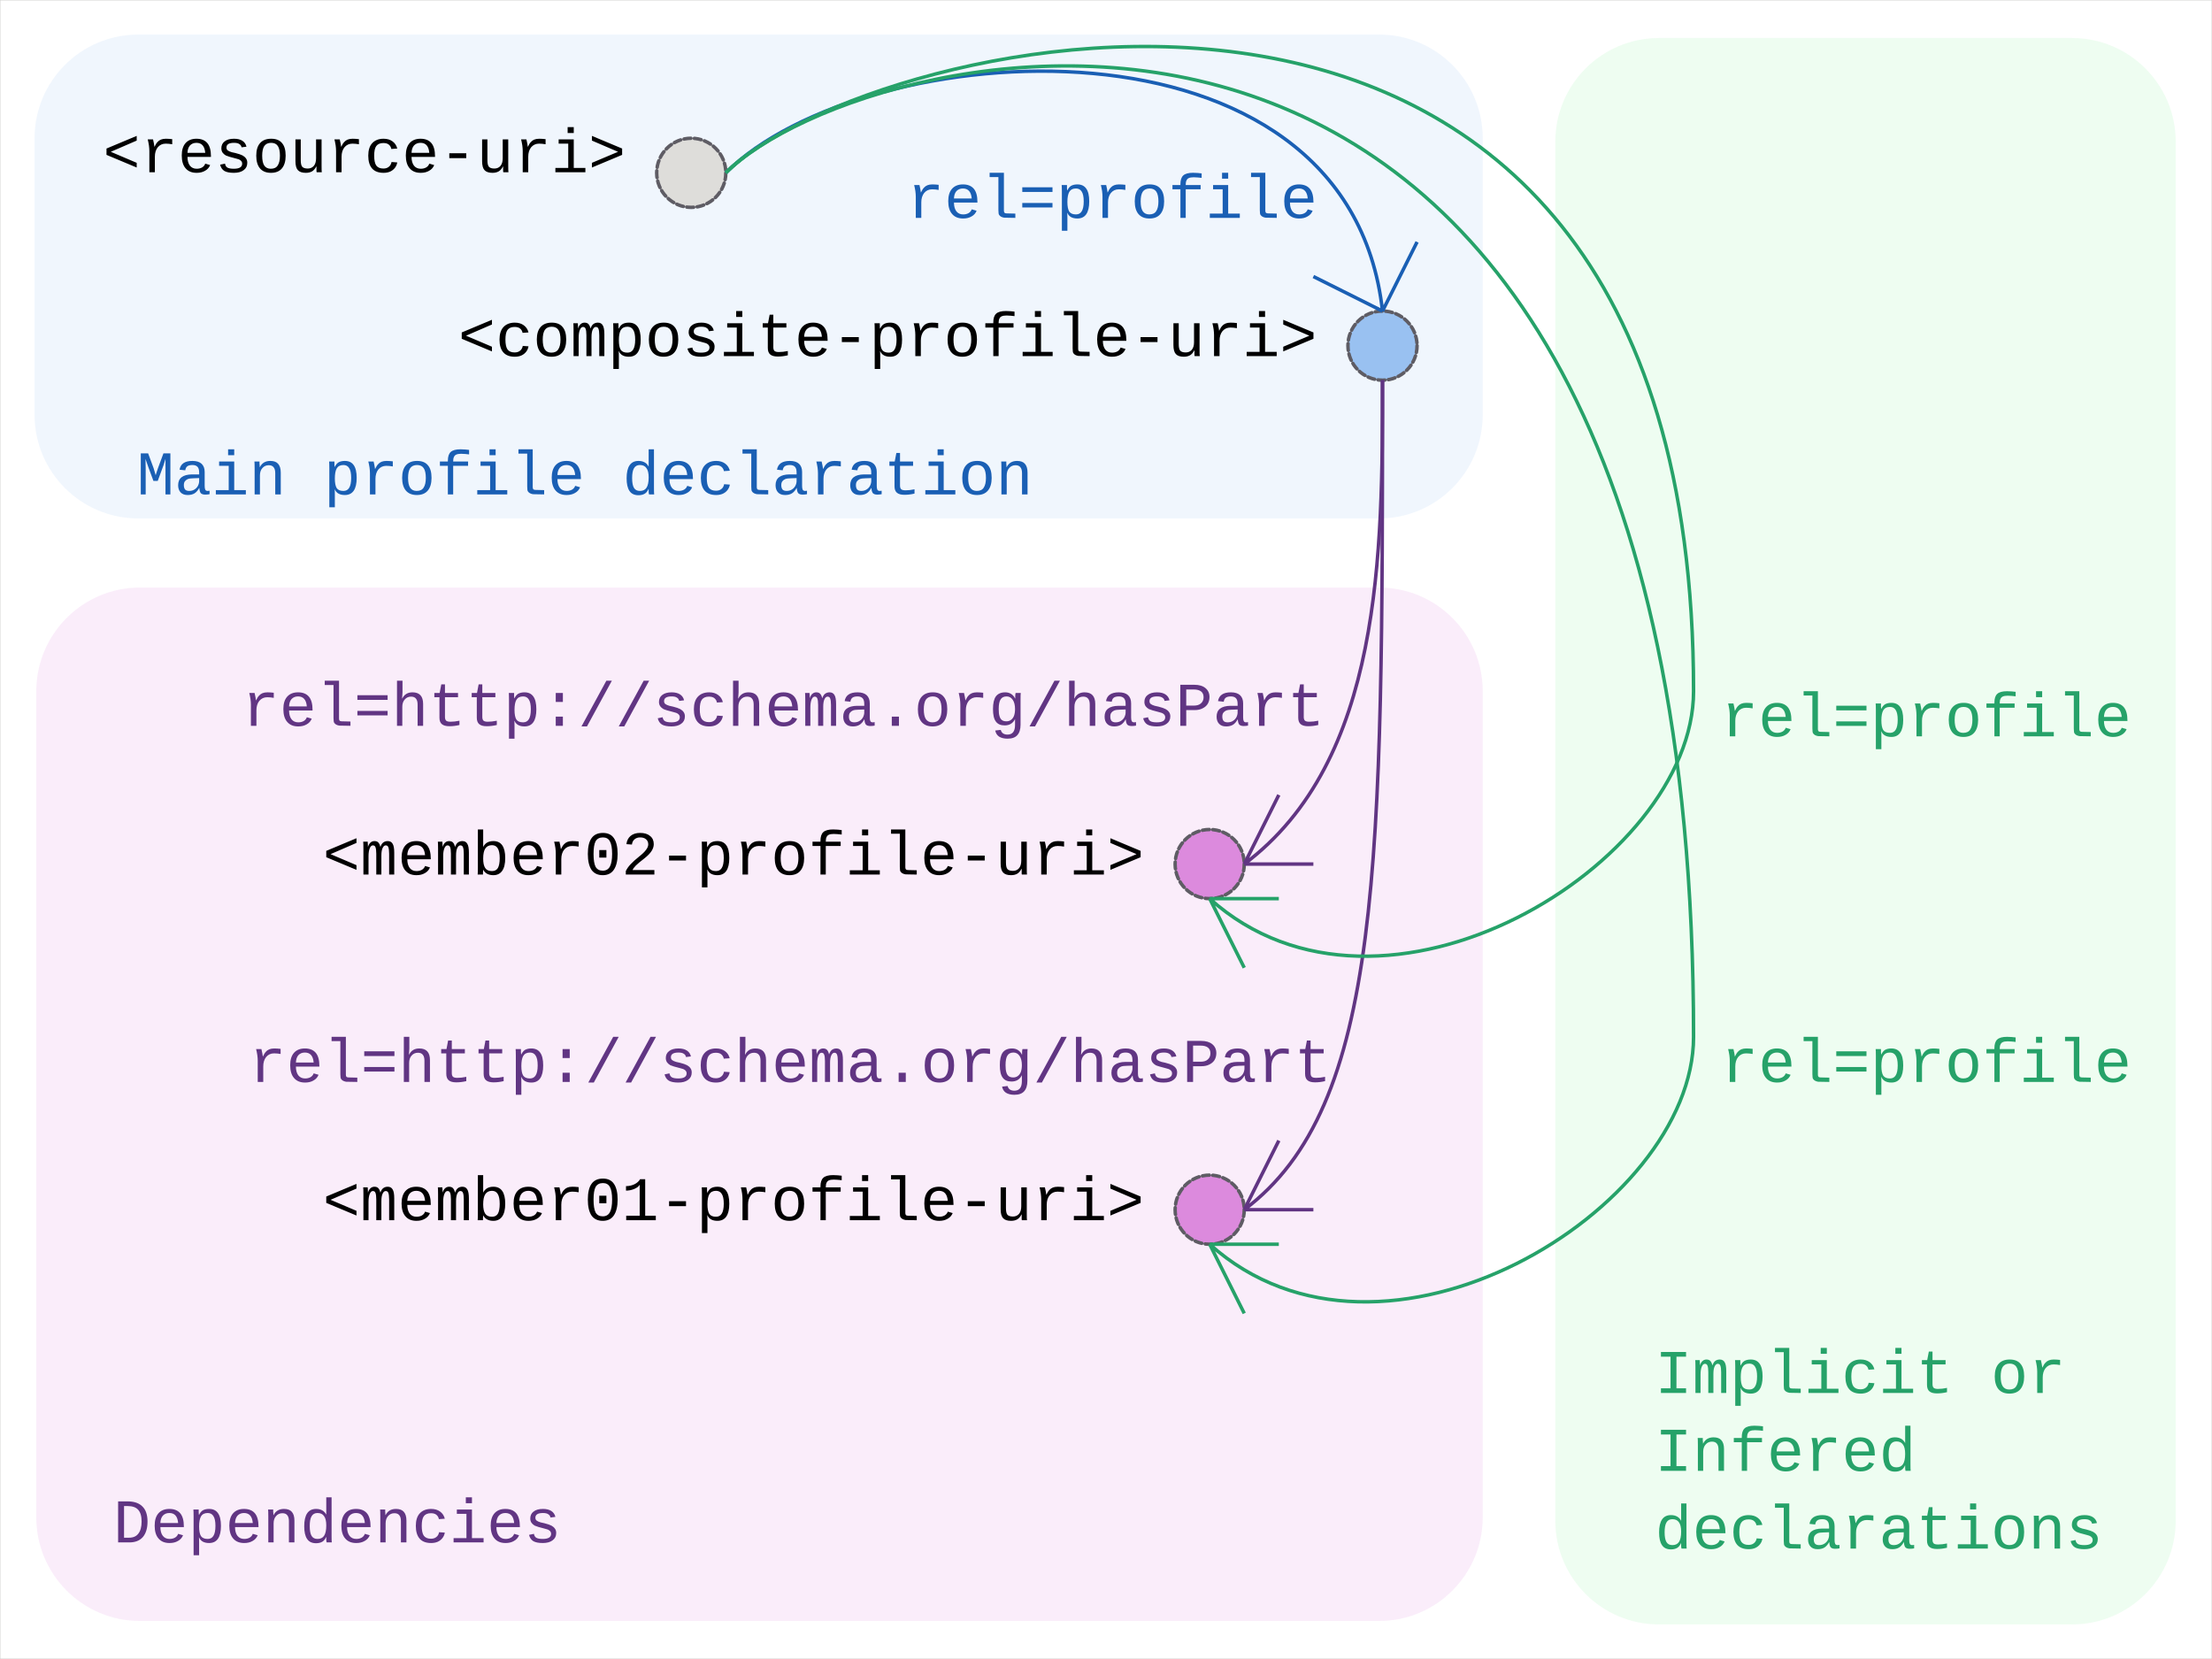
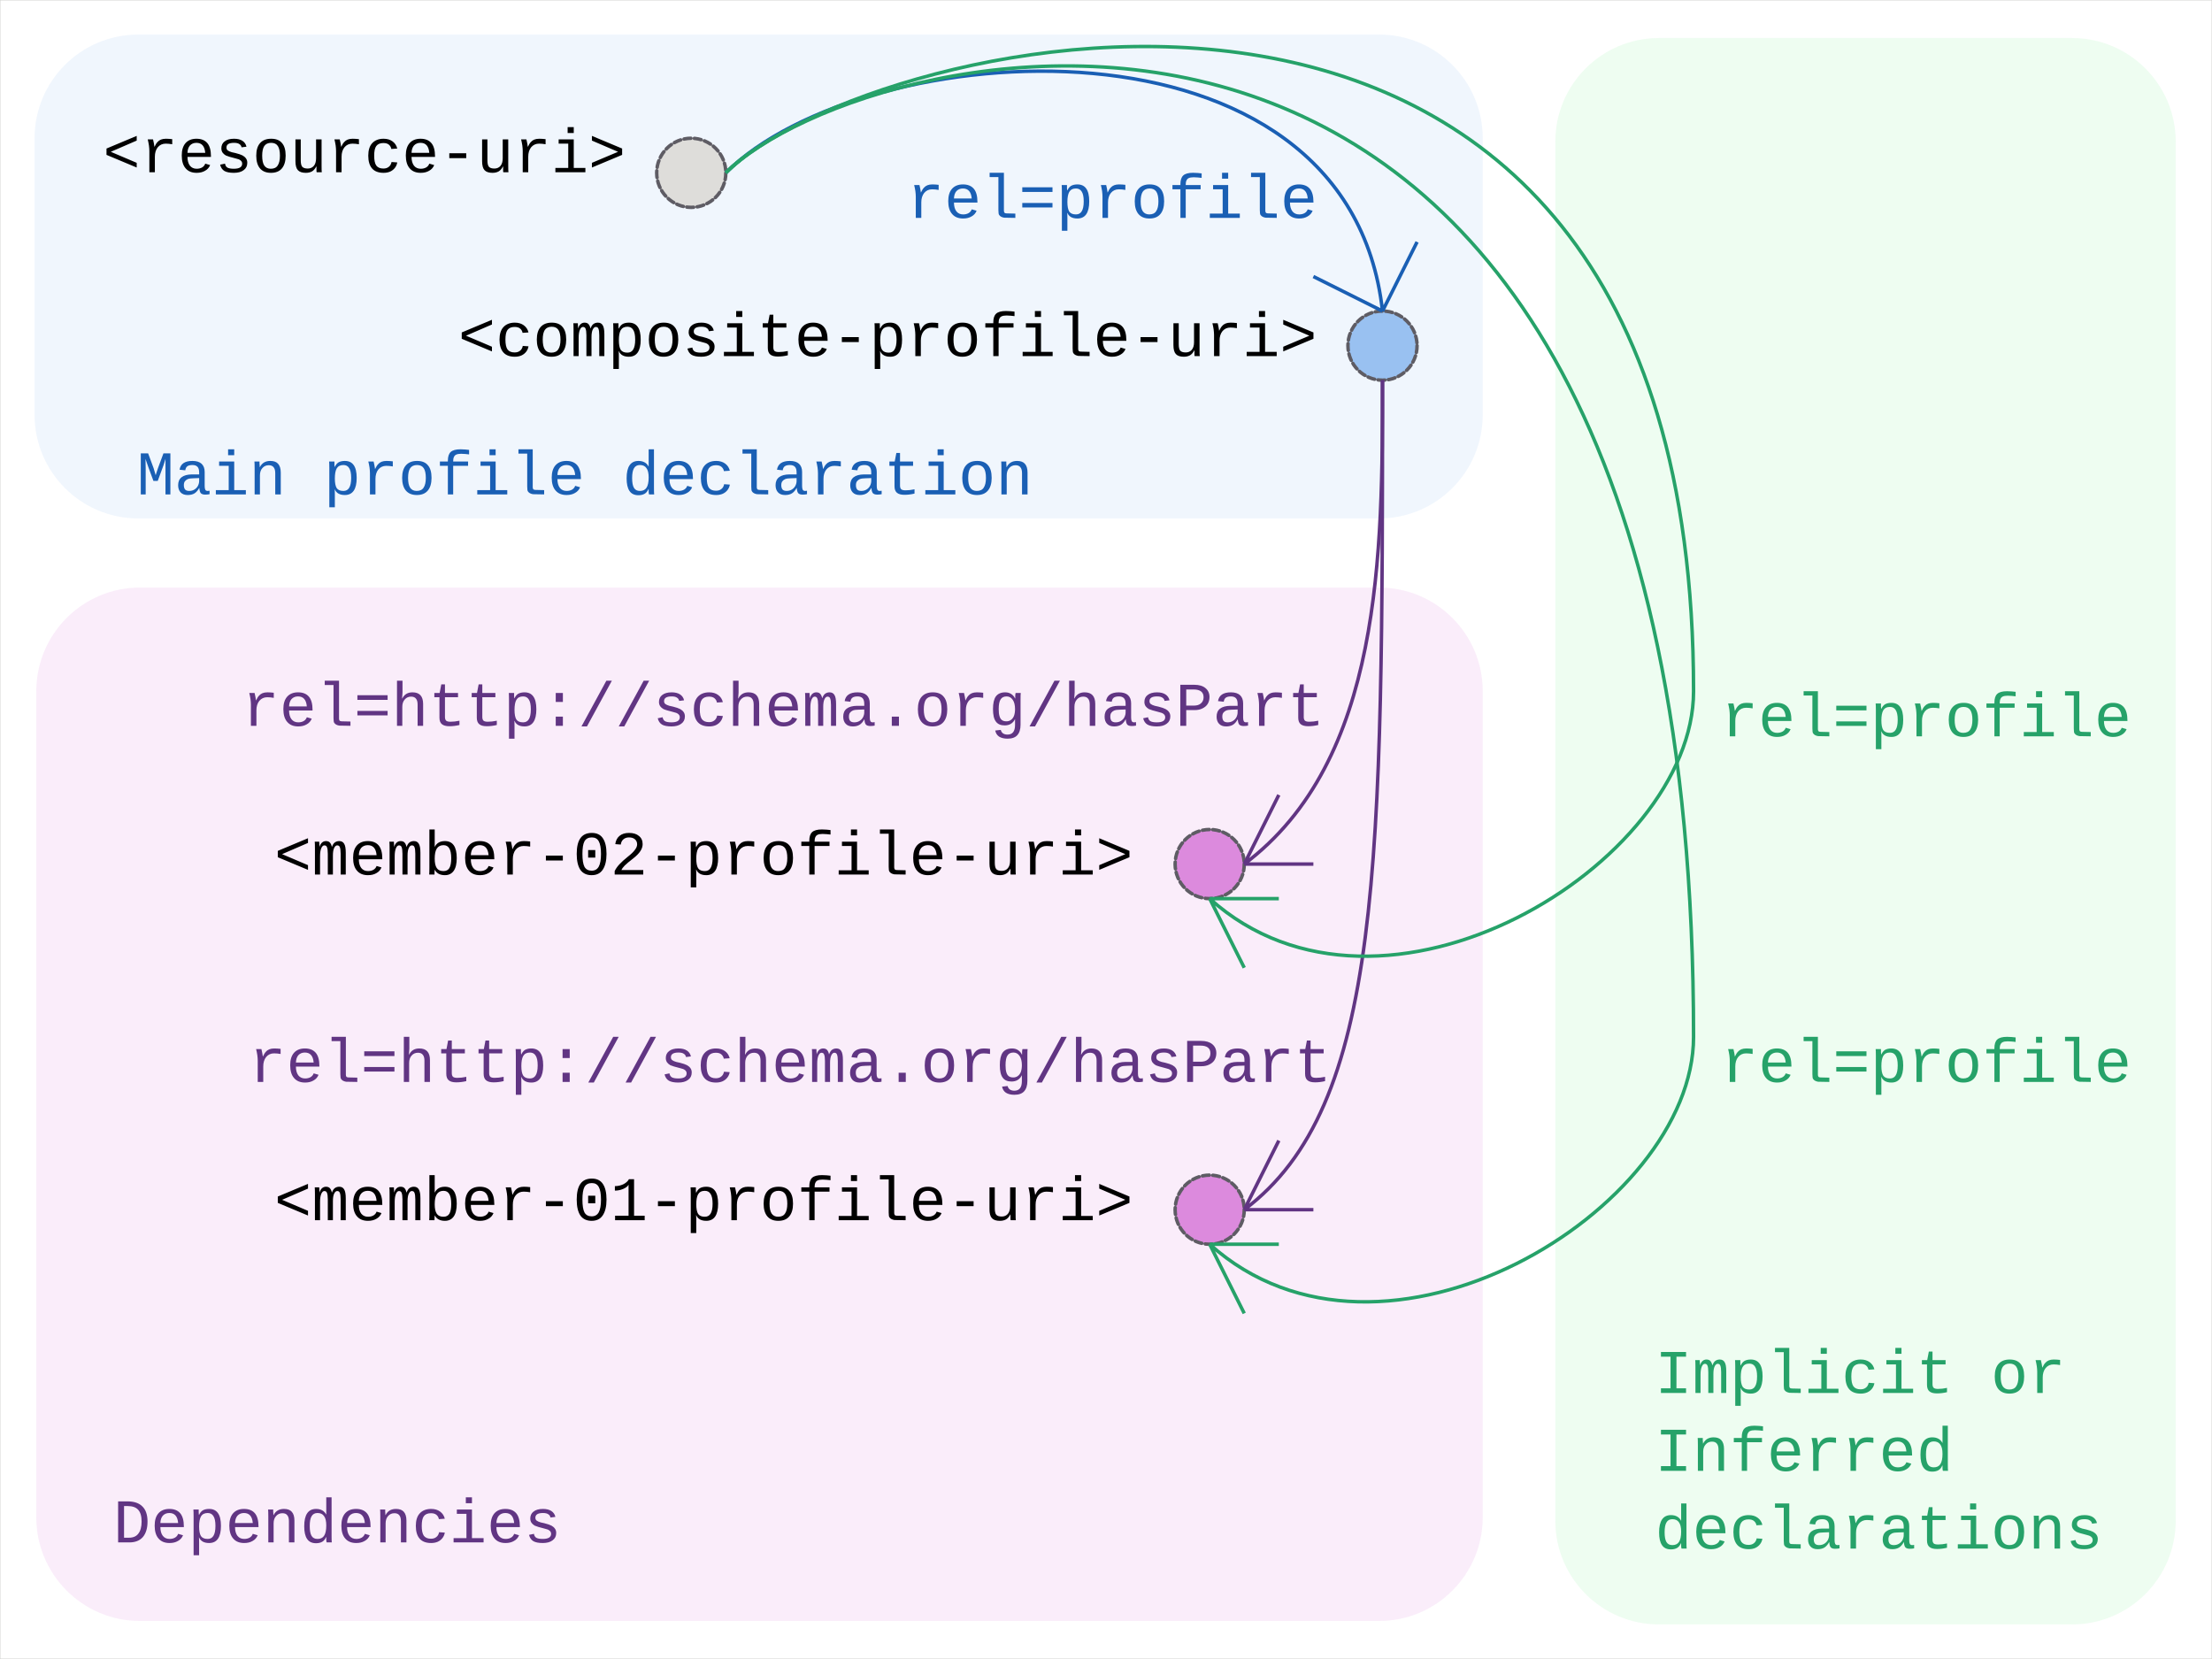
<svg xmlns="http://www.w3.org/2000/svg" width="640" height="480" viewBox="0 0 169.333 127" version="1.1" id="svg982">
  <defs id="defs979">
    <clipPath clipPathUnits="userSpaceOnUse" id="clipPath3602">
      <g id="g3606">
        <path d="M 0,0 H 800 V 600 H 0 Z" clip-rule="nonzero" id="path3604" />
      </g>
    </clipPath>
  </defs>
  <g id="layer1">
    <rect style="fill:#dc8add;fill-opacity:0.15;stroke:none;stroke-width:0.529;stroke-linecap:round;stroke-linejoin:round;stroke-dasharray:0.529, 1.587;stroke-dashoffset:0" id="rect1625" width="110.728" height="79.11" x="2.778" y="44.979" rx="7.937" ry="7.938" />
    <text xml:space="preserve" style="font-size:4.763px;line-height:1.25;font-family:'Liberation Mono';-inkscape-font-specification:'Liberation Mono';fill:#613583;stroke-width:0.265" x="19.044" y="82.826" id="text1">
      <tspan id="tspan1" style="font-size:4.763px;fill:#613583;fill-opacity:1;stroke-width:0.265" x="19.044" y="82.826">rel=http://schema.org/hasPart</tspan>
    </text>
    <rect style="fill:#8ff0a4;fill-opacity:0.15;stroke:none;stroke-width:0.529;stroke-linecap:round;stroke-linejoin:round;stroke-dasharray:0.529, 1.587;stroke-dashoffset:0" id="rect1631" width="47.493" height="121.444" x="119.062" y="2.91" rx="7.937" ry="7.938" />
    <rect style="fill:#99c1f1;fill-opacity:0.15;stroke:none;stroke-width:0.529;stroke-linecap:round;stroke-linejoin:round;stroke-dasharray:0.529, 1.587;stroke-dashoffset:0" id="rect1013" width="110.86" height="37.042" x="2.646" y="2.646" rx="7.937" ry="7.938" />
    <rect style="opacity:0.458;fill:none;stroke:#888a85;stroke-width:0.026;stroke-linecap:round;stroke-linejoin:round" id="rect6783" width="169.307" height="126.974" x="0.013" y="0.013" ry="1.2715655e-06" rx="1.2715655e-06" />
    <text xml:space="preserve" style="font-size:4.763px;line-height:1.25;font-family:'Liberation Mono';-inkscape-font-specification:'Liberation Mono';fill:#1a5fb4;stroke-width:0.265" x="69.418" y="16.68" id="text21396">
      <tspan id="tspan21394" style="font-size:4.763px;fill:#1a5fb4;fill-opacity:1;stroke-width:0.265" x="69.418" y="16.68">rel=profile</tspan>
    </text>
    <circle style="fill:#deddda;stroke:#5e5c64;stroke-width:0.265;stroke-linecap:round;stroke-linejoin:round;stroke-dasharray:0.529, 0.265" id="path845" cx="52.917" cy="13.229" r="2.646" />
    <circle style="fill:#99c1f1;stroke:#5e5c64;stroke-width:0.265;stroke-linecap:round;stroke-linejoin:round;stroke-dasharray:0.529, 0.265" id="circle847" cx="105.833" cy="26.458" r="2.646" />
    <text xml:space="preserve" style="font-size:4.763px;line-height:1.25;font-family:'Liberation Mono';-inkscape-font-specification:'Liberation Mono';stroke-width:0.265" x="7.888" y="13.183" id="text916">
      <tspan id="tspan914" style="font-size:4.763px;fill:#000000;fill-opacity:1;stroke-width:0.265" x="7.888" y="13.183">&lt;resource-uri&gt;</tspan>
    </text>
    <text xml:space="preserve" style="font-size:4.763px;line-height:1.25;font-family:'Liberation Mono';-inkscape-font-specification:'Liberation Mono';stroke-width:0.265" x="35.083" y="27.263" id="text920">
      <tspan id="tspan918" style="font-size:4.763px;fill:#000000;fill-opacity:1;stroke-width:0.265" x="35.083" y="27.263">&lt;composite-profile-uri&gt;</tspan>
    </text>
    <path id="path924" style="fill:none;stroke:#1a5fb4;stroke-width:0.265px;stroke-linecap:butt;stroke-linejoin:miter;stroke-opacity:1" d="m 100.542,21.167 5.292,2.646 m 2.646,-5.292 -2.646,5.292 M 55.563,13.229 C 66.146,2.646 103.187,-9e-7 105.833,23.812" />
    <text xml:space="preserve" style="font-size:4.763px;line-height:1.25;font-family:'Liberation Mono';-inkscape-font-specification:'Liberation Mono';fill:#613583;stroke-width:0.265" x="8.668" y="118.074" id="text1629">
      <tspan id="tspan1627" style="font-size:4.763px;fill:#613583;stroke:none;stroke-width:0.265" x="8.668" y="118.074">Dependencies</tspan>
    </text>
    <text xml:space="preserve" style="font-size:4.763px;line-height:1.25;font-family:'Liberation Mono';-inkscape-font-specification:'Liberation Mono';fill:#26a269;stroke-width:0.265" x="126.679" y="106.638" id="text1635">
      <tspan id="tspan1633" style="font-size:4.763px;fill:#26a269;stroke:none;stroke-width:0.265" x="126.679" y="106.638">Implicit or</tspan>
-       <tspan style="font-size:4.763px;fill:#26a269;stroke:none;stroke-width:0.265" x="126.679" y="112.592" id="tspan4136">Infered</tspan>
+       <tspan style="font-size:4.763px;fill:#26a269;stroke:none;stroke-width:0.265" x="126.679" y="112.592" id="tspan4136">Inferred</tspan>
      <tspan style="font-size:4.763px;fill:#26a269;stroke:none;stroke-width:0.265" x="126.679" y="118.545" id="tspan4126">declarations</tspan>
    </text>
    <circle style="fill:#dc8add;stroke:#5e5c64;stroke-width:0.265;stroke-linecap:round;stroke-linejoin:round;stroke-dasharray:0.529, 0.265" id="circle1637" cx="92.604" cy="66.146" r="2.646" />
-     <text xml:space="preserve" style="font-size:4.763px;line-height:1.25;font-family:'Liberation Mono';-inkscape-font-specification:'Liberation Mono';stroke-width:0.265" x="24.712" y="93.409" id="text1647">
-       <tspan id="tspan1645" style="font-size:4.763px;fill:#000000;fill-opacity:1;stroke-width:0.265" x="24.712" y="93.409">&lt;member01-profile-uri&gt;</tspan>
+     <text xml:space="preserve" style="font-size:4.763px;line-height:1.25;font-family:'Liberation Mono';-inkscape-font-specification:'Liberation Mono';stroke-width:0.265" x="21.0" y="93.409" id="text1647">
+       <tspan id="tspan1645" style="font-size:4.763px;fill:#000000;fill-opacity:1;stroke-width:0.265" x="21.0" y="93.409">&lt;member-01-profile-uri&gt;</tspan>
    </text>
    <path id="path3101" style="fill:none;stroke:#613583;stroke-width:0.265px;stroke-linecap:butt;stroke-linejoin:miter;stroke-opacity:1" d="m 97.896,60.854 -2.646,5.292 m 5.292,0 H 95.25 M 105.833,29.104 c 0,13.229 0,29.104 -10.583,37.042" />
    <text xml:space="preserve" style="font-size:4.763px;line-height:1.25;font-family:'Liberation Mono';-inkscape-font-specification:'Liberation Mono';fill:#613583;stroke-width:0.265" x="18.521" y="55.562" id="text3107">
      <tspan id="tspan3105" style="font-size:4.763px;fill:#613583;fill-opacity:1;stroke-width:0.265" x="18.521" y="55.562">rel=http://schema.org/hasPart</tspan>
    </text>
    <text xml:space="preserve" style="font-size:4.763px;line-height:1.25;font-family:'Liberation Mono';-inkscape-font-specification:'Liberation Mono';fill:#26a269;stroke-width:0.265" x="131.729" y="56.368" id="text3111">
      <tspan id="tspan3109" style="font-size:4.763px;fill:#26a269;fill-opacity:1;stroke-width:0.265" x="131.729" y="56.368">rel=profile</tspan>
    </text>
-     <text xml:space="preserve" style="font-size:4.763px;line-height:1.25;font-family:'Liberation Mono';-inkscape-font-specification:'Liberation Mono';stroke-width:0.265" x="24.712" y="66.951" id="text3935">
-       <tspan id="tspan3933" style="font-size:4.763px;fill:#000000;fill-opacity:1;stroke-width:0.265" x="24.712" y="66.951">&lt;member02-profile-uri&gt;</tspan>
+     <text xml:space="preserve" style="font-size:4.763px;line-height:1.25;font-family:'Liberation Mono';-inkscape-font-specification:'Liberation Mono';stroke-width:0.265" x="21.0" y="66.951" id="text3935">
+       <tspan id="tspan3933" style="font-size:4.763px;fill:#000000;fill-opacity:1;stroke-width:0.265" x="21.0" y="66.951">&lt;member-02-profile-uri&gt;</tspan>
    </text>
    <text xml:space="preserve" style="font-size:4.763px;line-height:1.25;font-family:'Liberation Mono';-inkscape-font-specification:'Liberation Mono';fill:#1a5fb4;stroke-width:0.265" x="10.481" y="37.847" id="text1623">
      <tspan id="tspan1621" style="font-size:4.763px;fill:#1a5fb4;stroke:none;stroke-width:0.265" x="10.481" y="37.847">Main profile declaration</tspan>
    </text>
    <circle style="fill:#dc8add;stroke:#5e5c64;stroke-width:0.265;stroke-linecap:round;stroke-linejoin:round;stroke-dasharray:0.529, 0.265" id="circle4128" cx="92.604" cy="92.604" r="2.646" />
    <path id="path4130" style="fill:none;stroke:#613583;stroke-width:0.265px;stroke-linecap:butt;stroke-linejoin:miter;stroke-opacity:1" d="m 97.896,87.313 -2.646,5.292 m 5.292,0 H 95.25 M 105.833,29.104 c 0,37.042 0,55.562 -10.583,63.5" />
    <path id="path4138" style="fill:none;stroke:#26a269;stroke-width:0.265px;stroke-linecap:butt;stroke-linejoin:miter;stroke-opacity:1" d="m 95.25,74.083 -2.646,-5.292 m 5.292,0 H 92.604 M 55.562,13.229 c 10.583,-10.583 74.083,-26.458 74.083,39.687 0,13.229 -23.812,27.781 -37.042,15.875" />
    <text xml:space="preserve" style="font-size:4.763px;line-height:1.25;font-family:'Liberation Mono';-inkscape-font-specification:'Liberation Mono';fill:#26a269;stroke-width:0.265" x="131.729" y="82.826" id="text4142">
      <tspan id="tspan4140" style="font-size:4.763px;fill:#26a269;fill-opacity:1;stroke-width:0.265" x="131.729" y="82.826">rel=profile</tspan>
    </text>
    <path id="path4191" style="fill:none;stroke:#26a269;stroke-width:0.265px;stroke-linecap:butt;stroke-linejoin:miter;stroke-opacity:1" d="m 95.25,100.542 -2.646,-5.292 m 5.292,0 H 92.604 M 55.562,13.229 c 10.583,-10.583 74.083,-26.458 74.083,66.146 0,13.229 -23.812,27.781 -37.042,15.875" />
  </g>
</svg>
